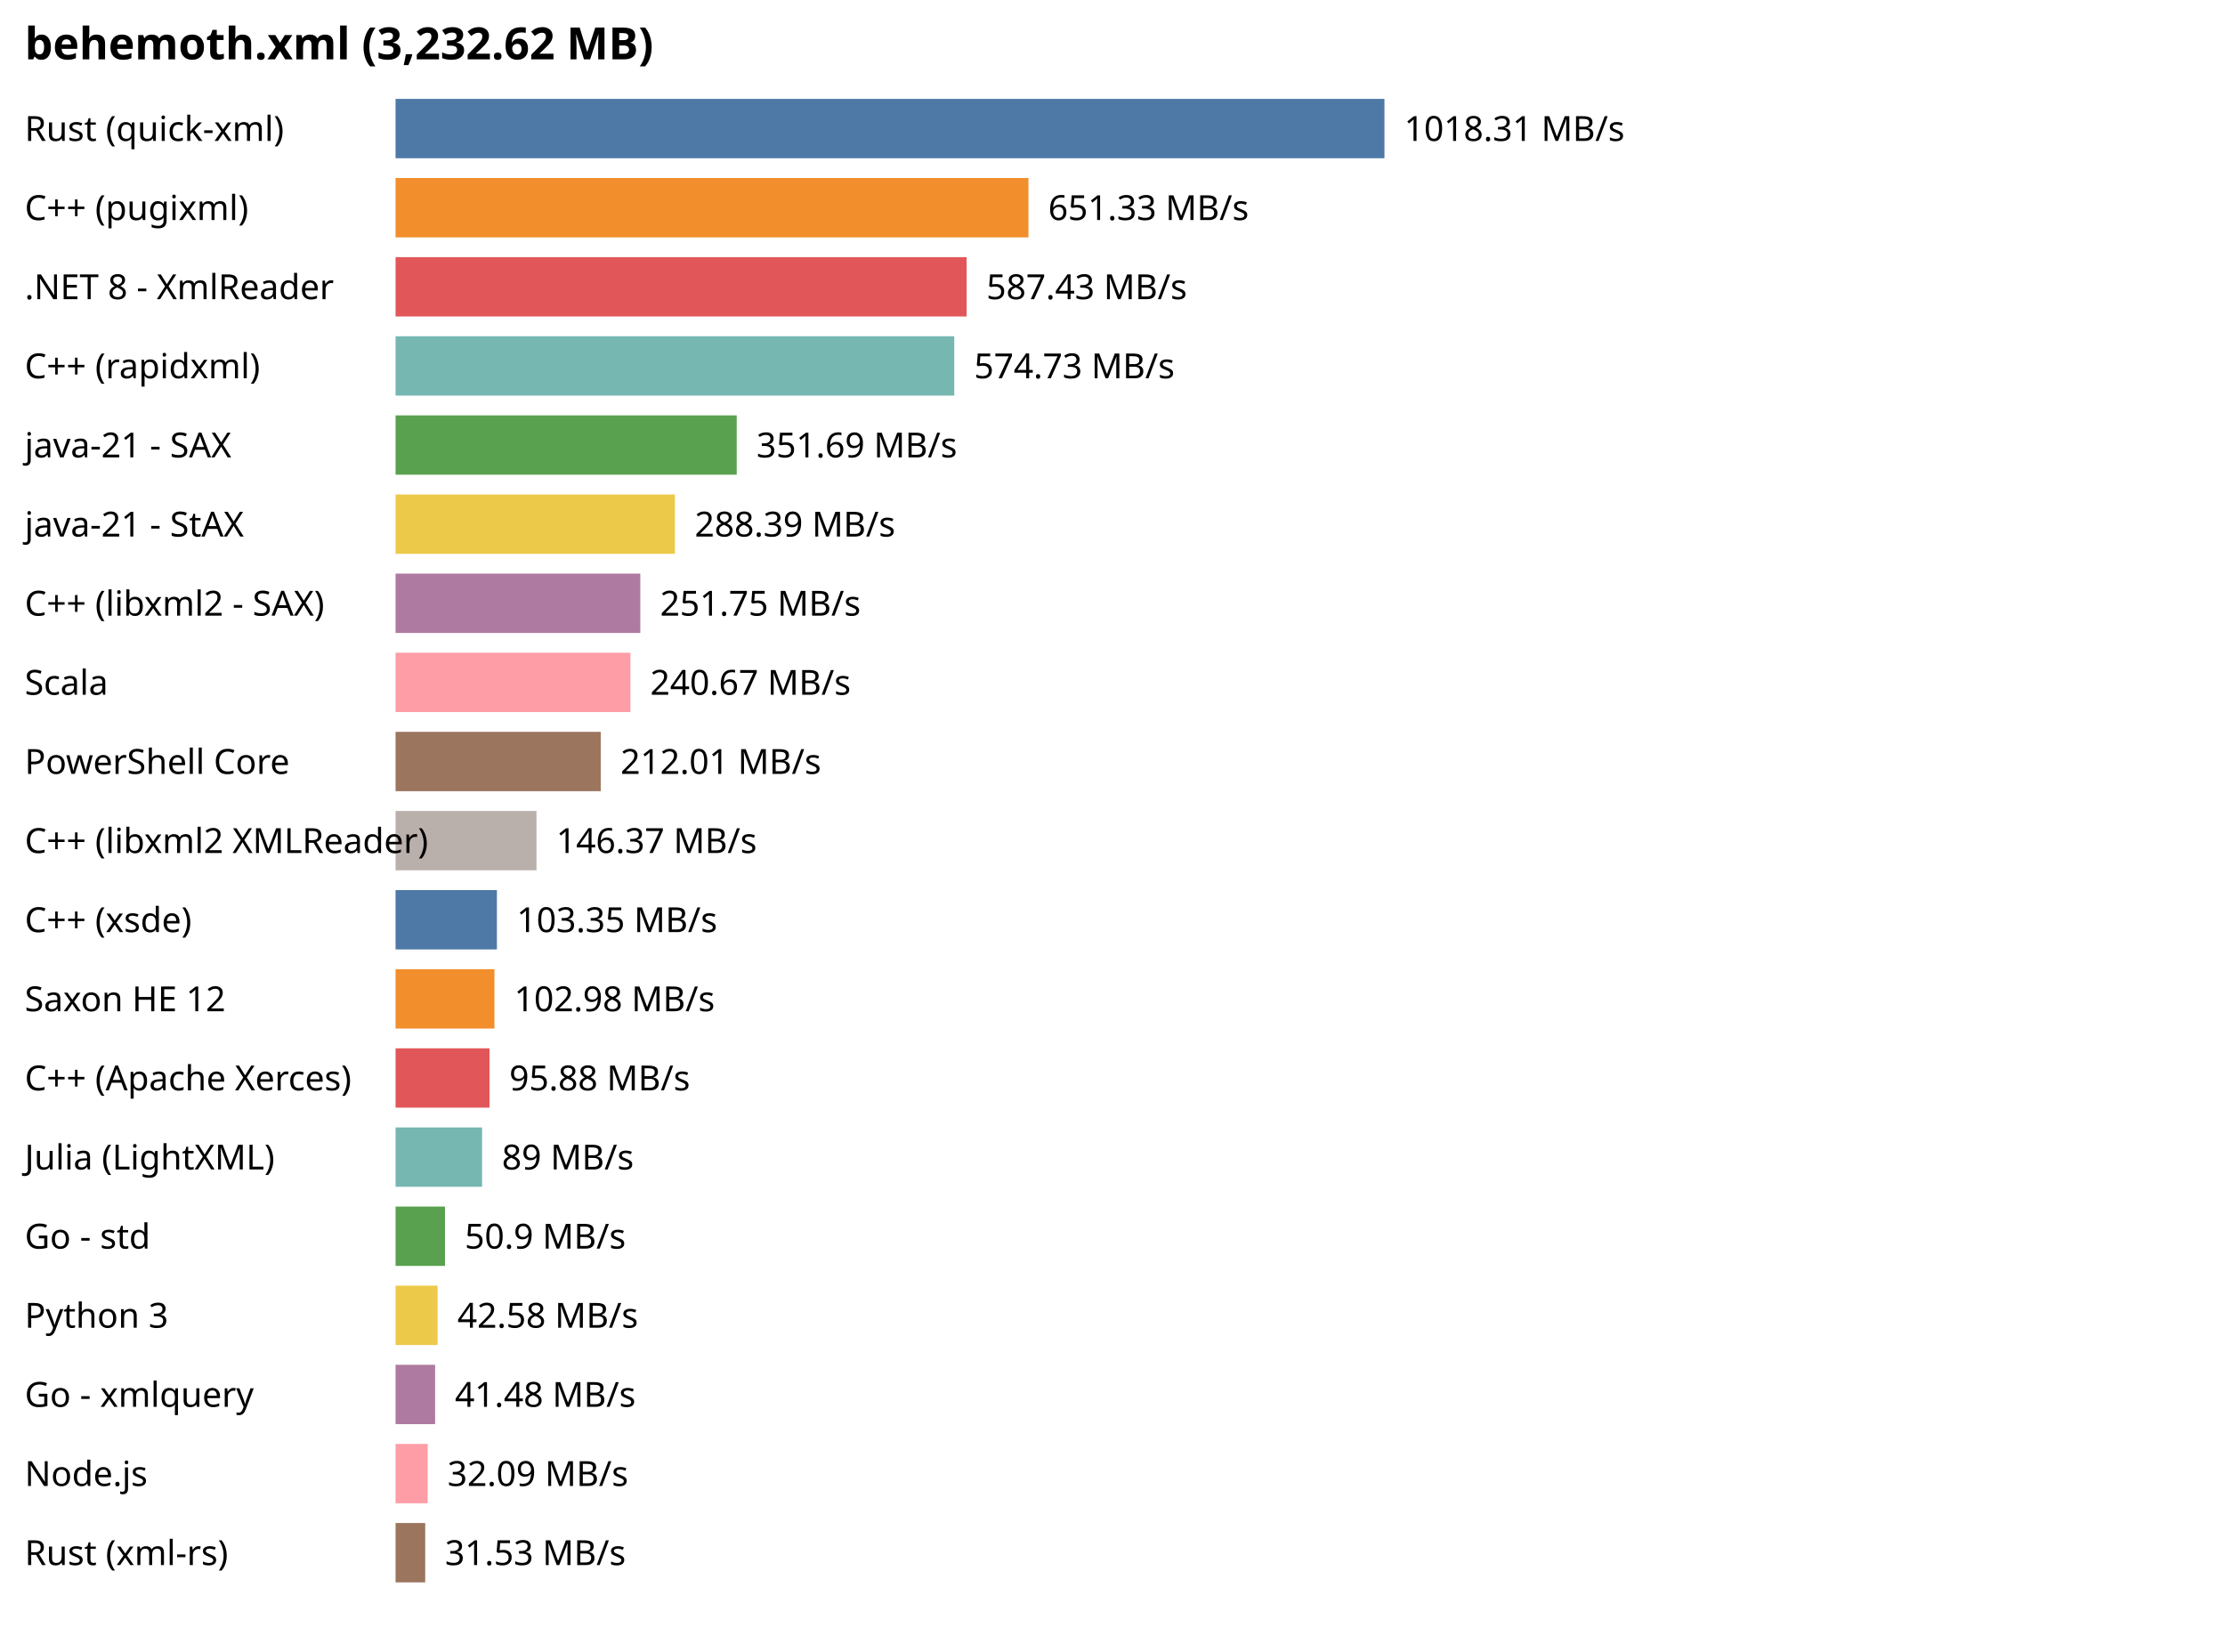
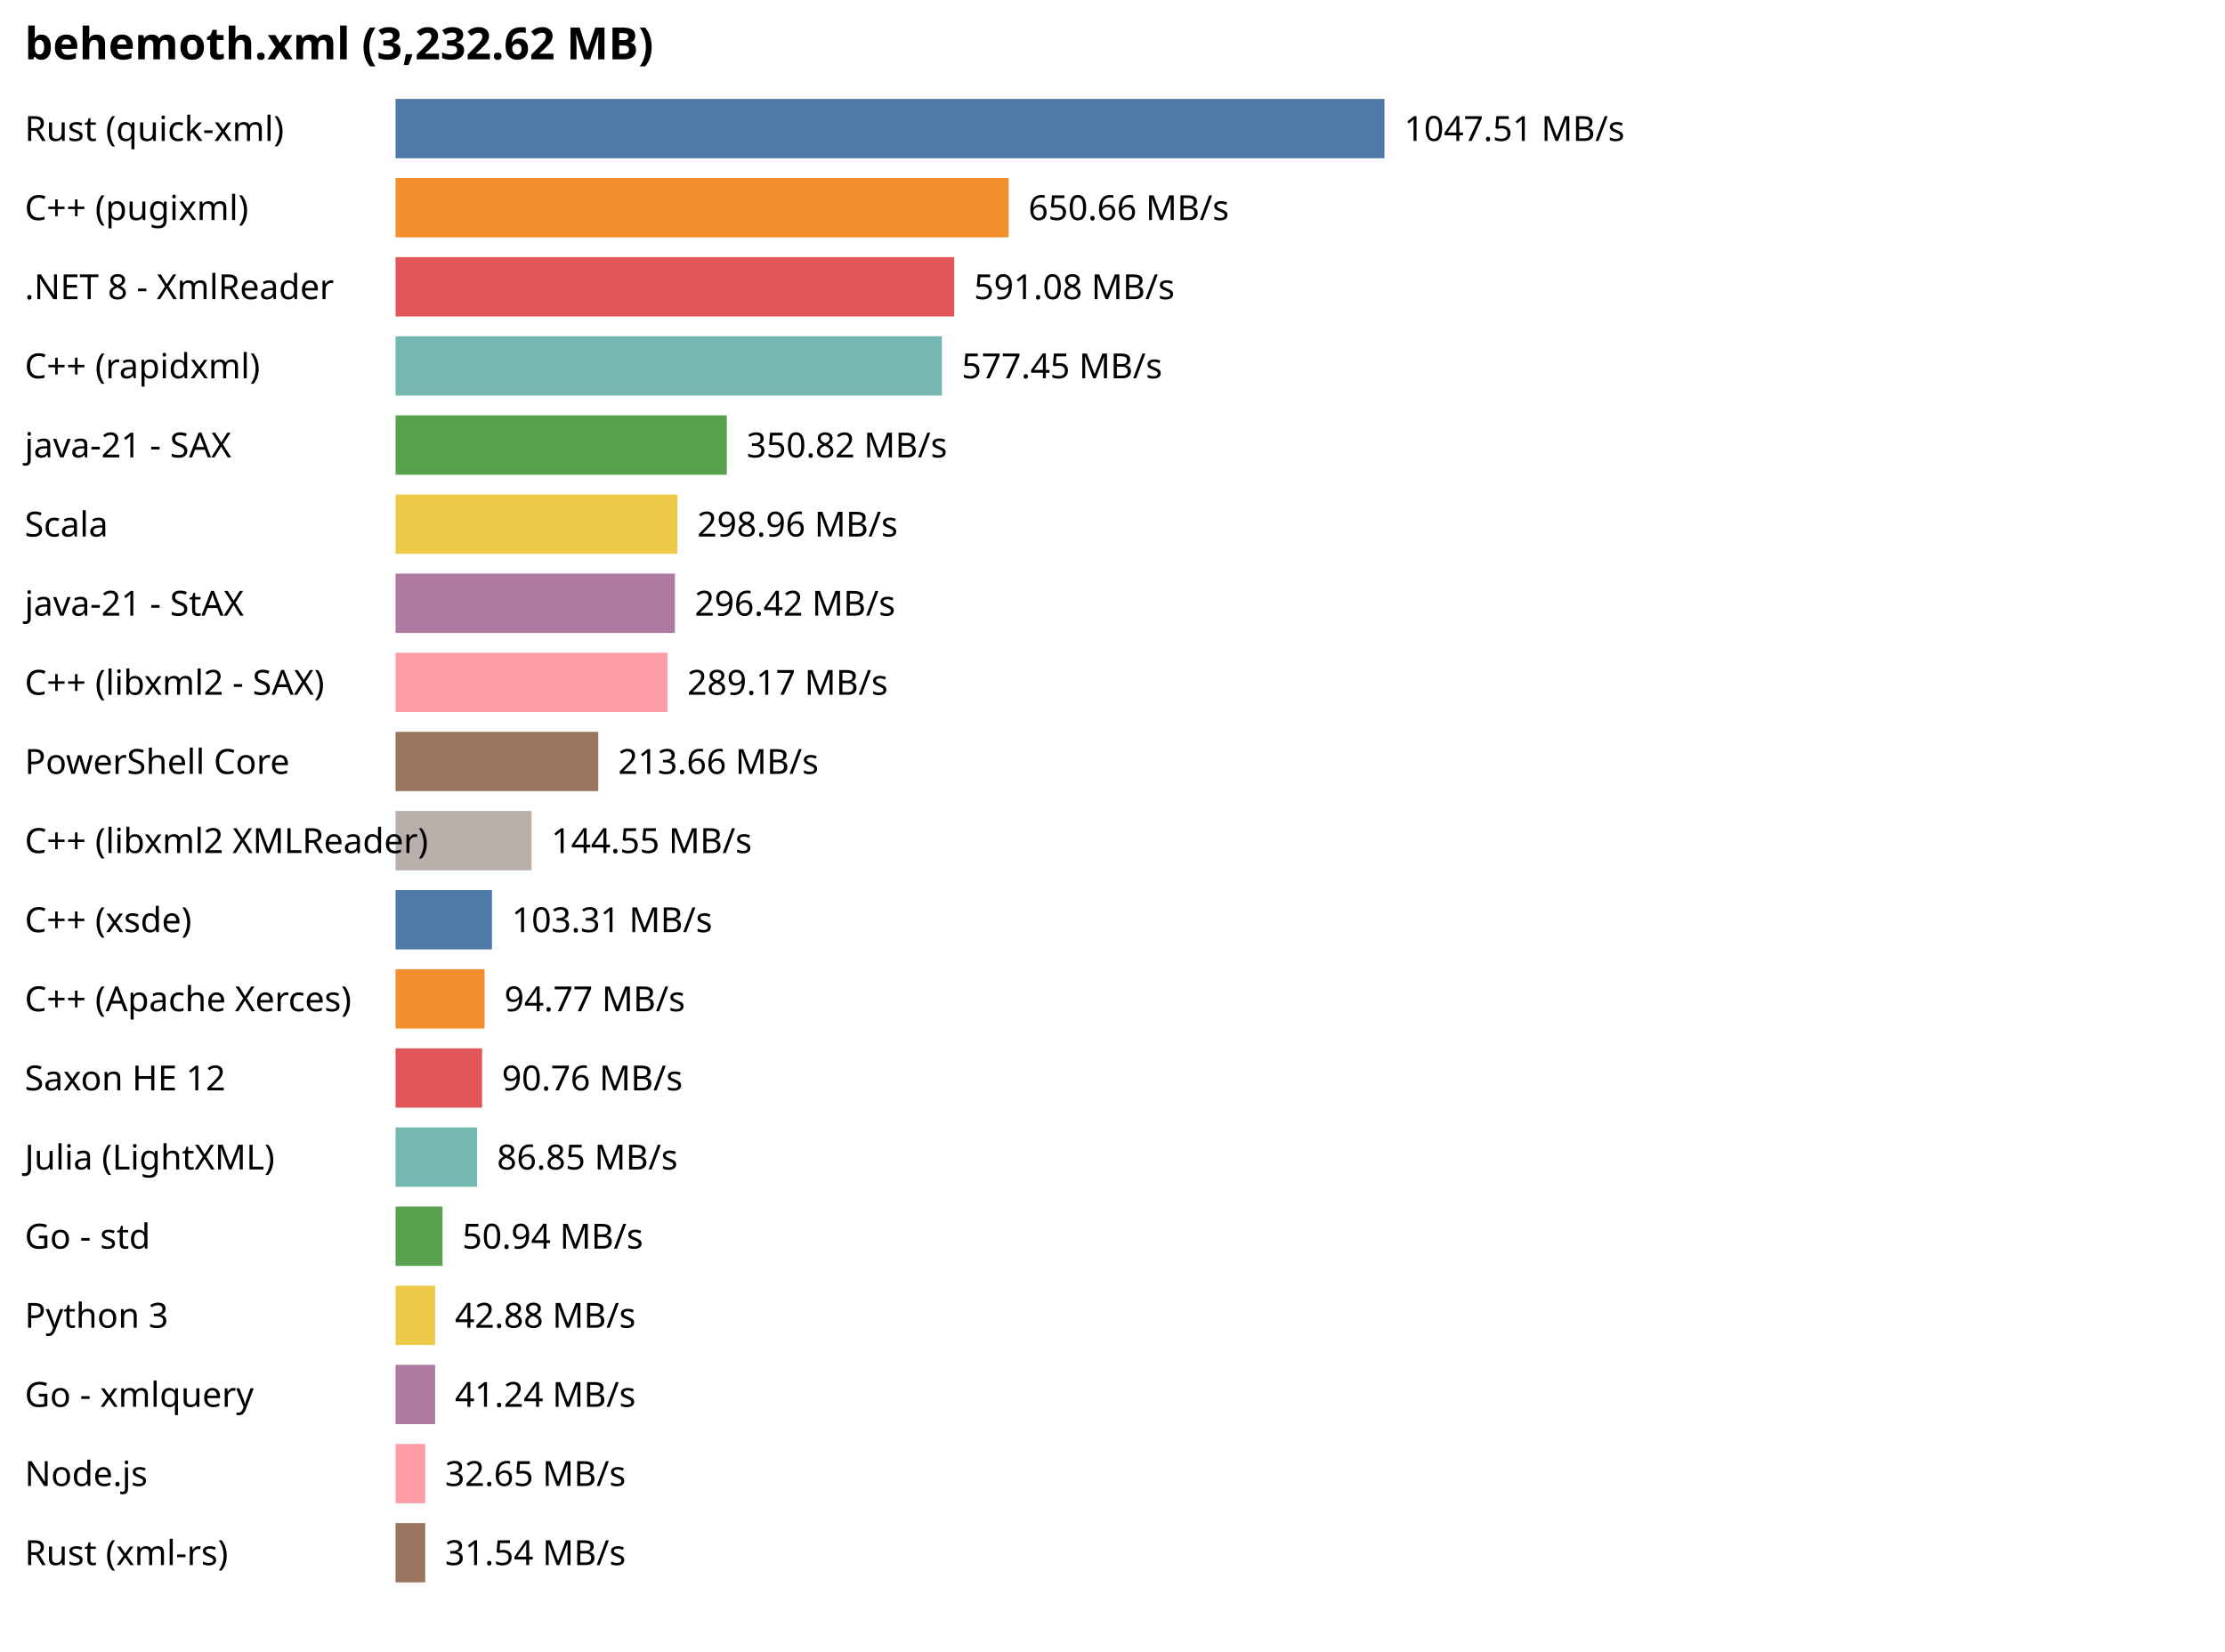
<svg xmlns="http://www.w3.org/2000/svg" width="900" height="668" style="background-color:#fff">
  <style> .label { font: 14px sans-serif; } .title { font: bold 18px sans-serif; } </style>
  <text x="10" y="24" class="title">behemoth.xml (3,232.62 MB)</text>
  <rect x="160" y="40" width="400" height="24" fill="#4e79a7" />
  <text x="10" y="57" class="label">Rust (quick-xml)</text>
-   <text x="568" y="57" class="label">1018.31 MB/s</text>
-   <rect x="160" y="72" width="256" height="24" fill="#f28e2b" />
+   <text x="568" y="57" class="label">1047.51 MB/s</text>
+   <rect x="160" y="72" width="248" height="24" fill="#f28e2b" />
  <text x="10" y="89" class="label">C++ (pugixml)</text>
-   <text x="424" y="89" class="label">651.33 MB/s</text>
-   <rect x="160" y="104" width="231" height="24" fill="#e15759" />
+   <text x="416" y="89" class="label">650.66 MB/s</text>
+   <rect x="160" y="104" width="226" height="24" fill="#e15759" />
  <text x="10" y="121" class="label">.NET 8 - XmlReader</text>
-   <text x="399" y="121" class="label">587.43 MB/s</text>
-   <rect x="160" y="136" width="226" height="24" fill="#76b7b2" />
+   <text x="394" y="121" class="label">591.08 MB/s</text>
+   <rect x="160" y="136" width="221" height="24" fill="#76b7b2" />
  <text x="10" y="153" class="label">C++ (rapidxml)</text>
-   <text x="394" y="153" class="label">574.73 MB/s</text>
-   <rect x="160" y="168" width="138" height="24" fill="#59a14f" />
+   <text x="389" y="153" class="label">577.45 MB/s</text>
+   <rect x="160" y="168" width="134" height="24" fill="#59a14f" />
  <text x="10" y="185" class="label">java-21 - SAX</text>
-   <text x="306" y="185" class="label">351.69 MB/s</text>
-   <rect x="160" y="200" width="113" height="24" fill="#edc949" />
-   <text x="10" y="217" class="label">java-21 - StAX</text>
-   <text x="281" y="217" class="label">288.39 MB/s</text>
-   <rect x="160" y="232" width="99" height="24" fill="#af7aa1" />
-   <text x="10" y="249" class="label">C++ (libxml2 - SAX)</text>
-   <text x="267" y="249" class="label">251.75 MB/s</text>
-   <rect x="160" y="264" width="95" height="24" fill="#ff9da7" />
-   <text x="10" y="281" class="label">Scala</text>
-   <text x="263" y="281" class="label">240.67 MB/s</text>
-   <rect x="160" y="296" width="83" height="24" fill="#9c755f" />
+   <text x="302" y="185" class="label">350.82 MB/s</text>
+   <rect x="160" y="200" width="114" height="24" fill="#edc949" />
+   <text x="10" y="217" class="label">Scala</text>
+   <text x="282" y="217" class="label">298.96 MB/s</text>
+   <rect x="160" y="232" width="113" height="24" fill="#af7aa1" />
+   <text x="10" y="249" class="label">java-21 - StAX</text>
+   <text x="281" y="249" class="label">296.42 MB/s</text>
+   <rect x="160" y="264" width="110" height="24" fill="#ff9da7" />
+   <text x="10" y="281" class="label">C++ (libxml2 - SAX)</text>
+   <text x="278" y="281" class="label">289.17 MB/s</text>
+   <rect x="160" y="296" width="82" height="24" fill="#9c755f" />
  <text x="10" y="313" class="label">PowerShell Core</text>
-   <text x="251" y="313" class="label">212.01 MB/s</text>
-   <rect x="160" y="328" width="57" height="24" fill="#bab0ab" />
+   <text x="250" y="313" class="label">213.66 MB/s</text>
+   <rect x="160" y="328" width="55" height="24" fill="#bab0ab" />
  <text x="10" y="345" class="label">C++ (libxml2 XMLReader)</text>
-   <text x="225" y="345" class="label">146.37 MB/s</text>
-   <rect x="160" y="360" width="41" height="24" fill="#4e79a7" />
+   <text x="223" y="345" class="label">144.55 MB/s</text>
+   <rect x="160" y="360" width="39" height="24" fill="#4e79a7" />
  <text x="10" y="377" class="label">C++ (xsde)</text>
-   <text x="209" y="377" class="label">103.35 MB/s</text>
-   <rect x="160" y="392" width="40" height="24" fill="#f28e2b" />
-   <text x="10" y="409" class="label">Saxon HE 12</text>
-   <text x="208" y="409" class="label">102.98 MB/s</text>
-   <rect x="160" y="424" width="38" height="24" fill="#e15759" />
-   <text x="10" y="441" class="label">C++ (Apache Xerces)</text>
-   <text x="206" y="441" class="label">95.88 MB/s</text>
-   <rect x="160" y="456" width="35" height="24" fill="#76b7b2" />
+   <text x="207" y="377" class="label">103.31 MB/s</text>
+   <rect x="160" y="392" width="36" height="24" fill="#f28e2b" />
+   <text x="10" y="409" class="label">C++ (Apache Xerces)</text>
+   <text x="204" y="409" class="label">94.77 MB/s</text>
+   <rect x="160" y="424" width="35" height="24" fill="#e15759" />
+   <text x="10" y="441" class="label">Saxon HE 12</text>
+   <text x="203" y="441" class="label">90.76 MB/s</text>
+   <rect x="160" y="456" width="33" height="24" fill="#76b7b2" />
  <text x="10" y="473" class="label">Julia (LightXML)</text>
-   <text x="203" y="473" class="label">89 MB/s</text>
-   <rect x="160" y="488" width="20" height="24" fill="#59a14f" />
+   <text x="201" y="473" class="label">86.85 MB/s</text>
+   <rect x="160" y="488" width="19" height="24" fill="#59a14f" />
  <text x="10" y="505" class="label">Go - std</text>
-   <text x="188" y="505" class="label">50.9 MB/s</text>
-   <rect x="160" y="520" width="17" height="24" fill="#edc949" />
+   <text x="187" y="505" class="label">50.94 MB/s</text>
+   <rect x="160" y="520" width="16" height="24" fill="#edc949" />
  <text x="10" y="537" class="label">Python 3</text>
-   <text x="185" y="537" class="label">42.58 MB/s</text>
+   <text x="184" y="537" class="label">42.88 MB/s</text>
  <rect x="160" y="552" width="16" height="24" fill="#af7aa1" />
  <text x="10" y="569" class="label">Go - xmlquery</text>
-   <text x="184" y="569" class="label">41.48 MB/s</text>
-   <rect x="160" y="584" width="13" height="24" fill="#ff9da7" />
+   <text x="184" y="569" class="label">41.24 MB/s</text>
+   <rect x="160" y="584" width="12" height="24" fill="#ff9da7" />
  <text x="10" y="601" class="label">Node.js</text>
-   <text x="181" y="601" class="label">32.09 MB/s</text>
+   <text x="180" y="601" class="label">32.65 MB/s</text>
  <rect x="160" y="616" width="12" height="24" fill="#9c755f" />
  <text x="10" y="633" class="label">Rust (xml-rs)</text>
-   <text x="180" y="633" class="label">31.53 MB/s</text>
+   <text x="180" y="633" class="label">31.54 MB/s</text>
</svg>
